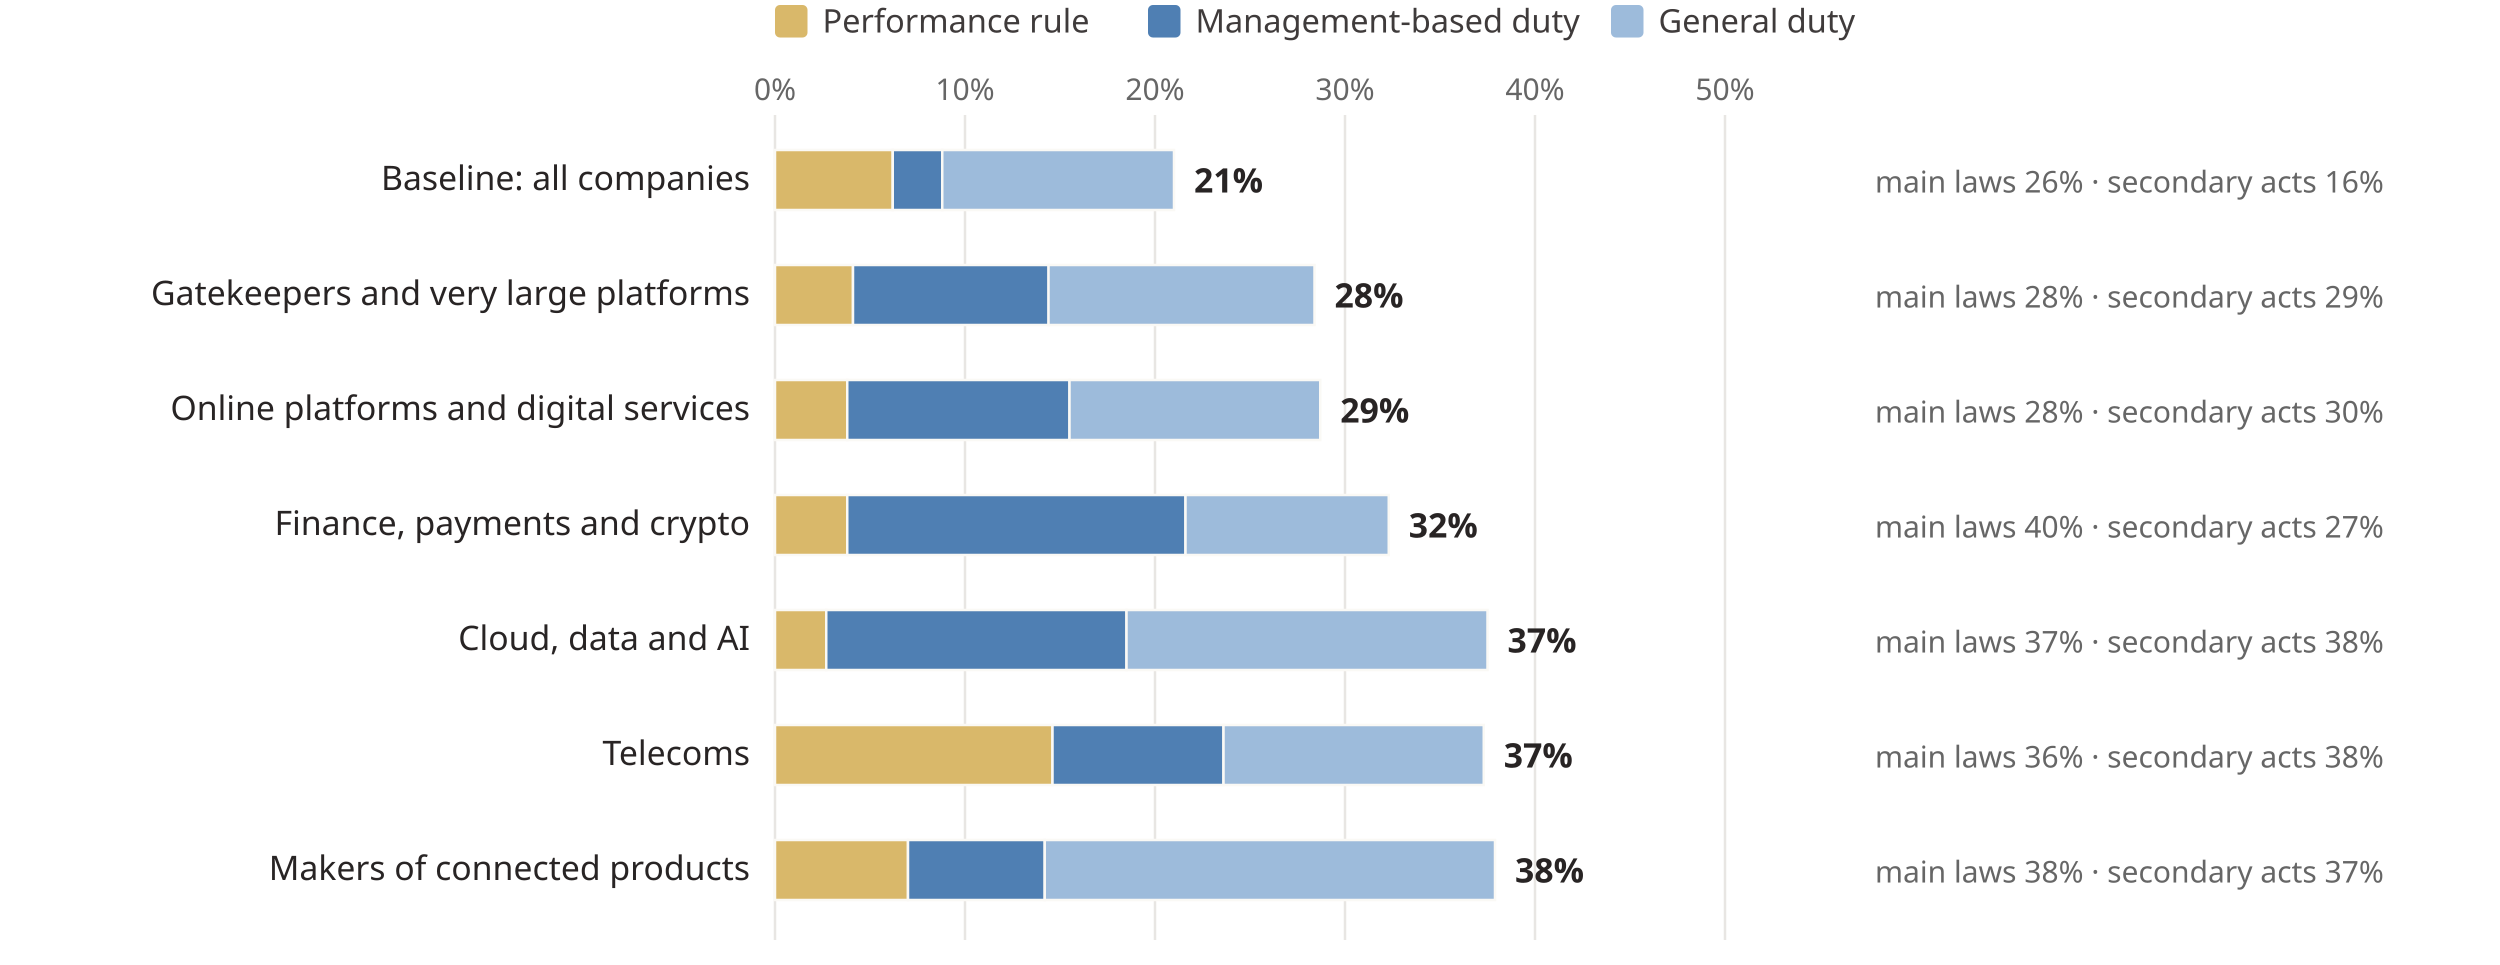
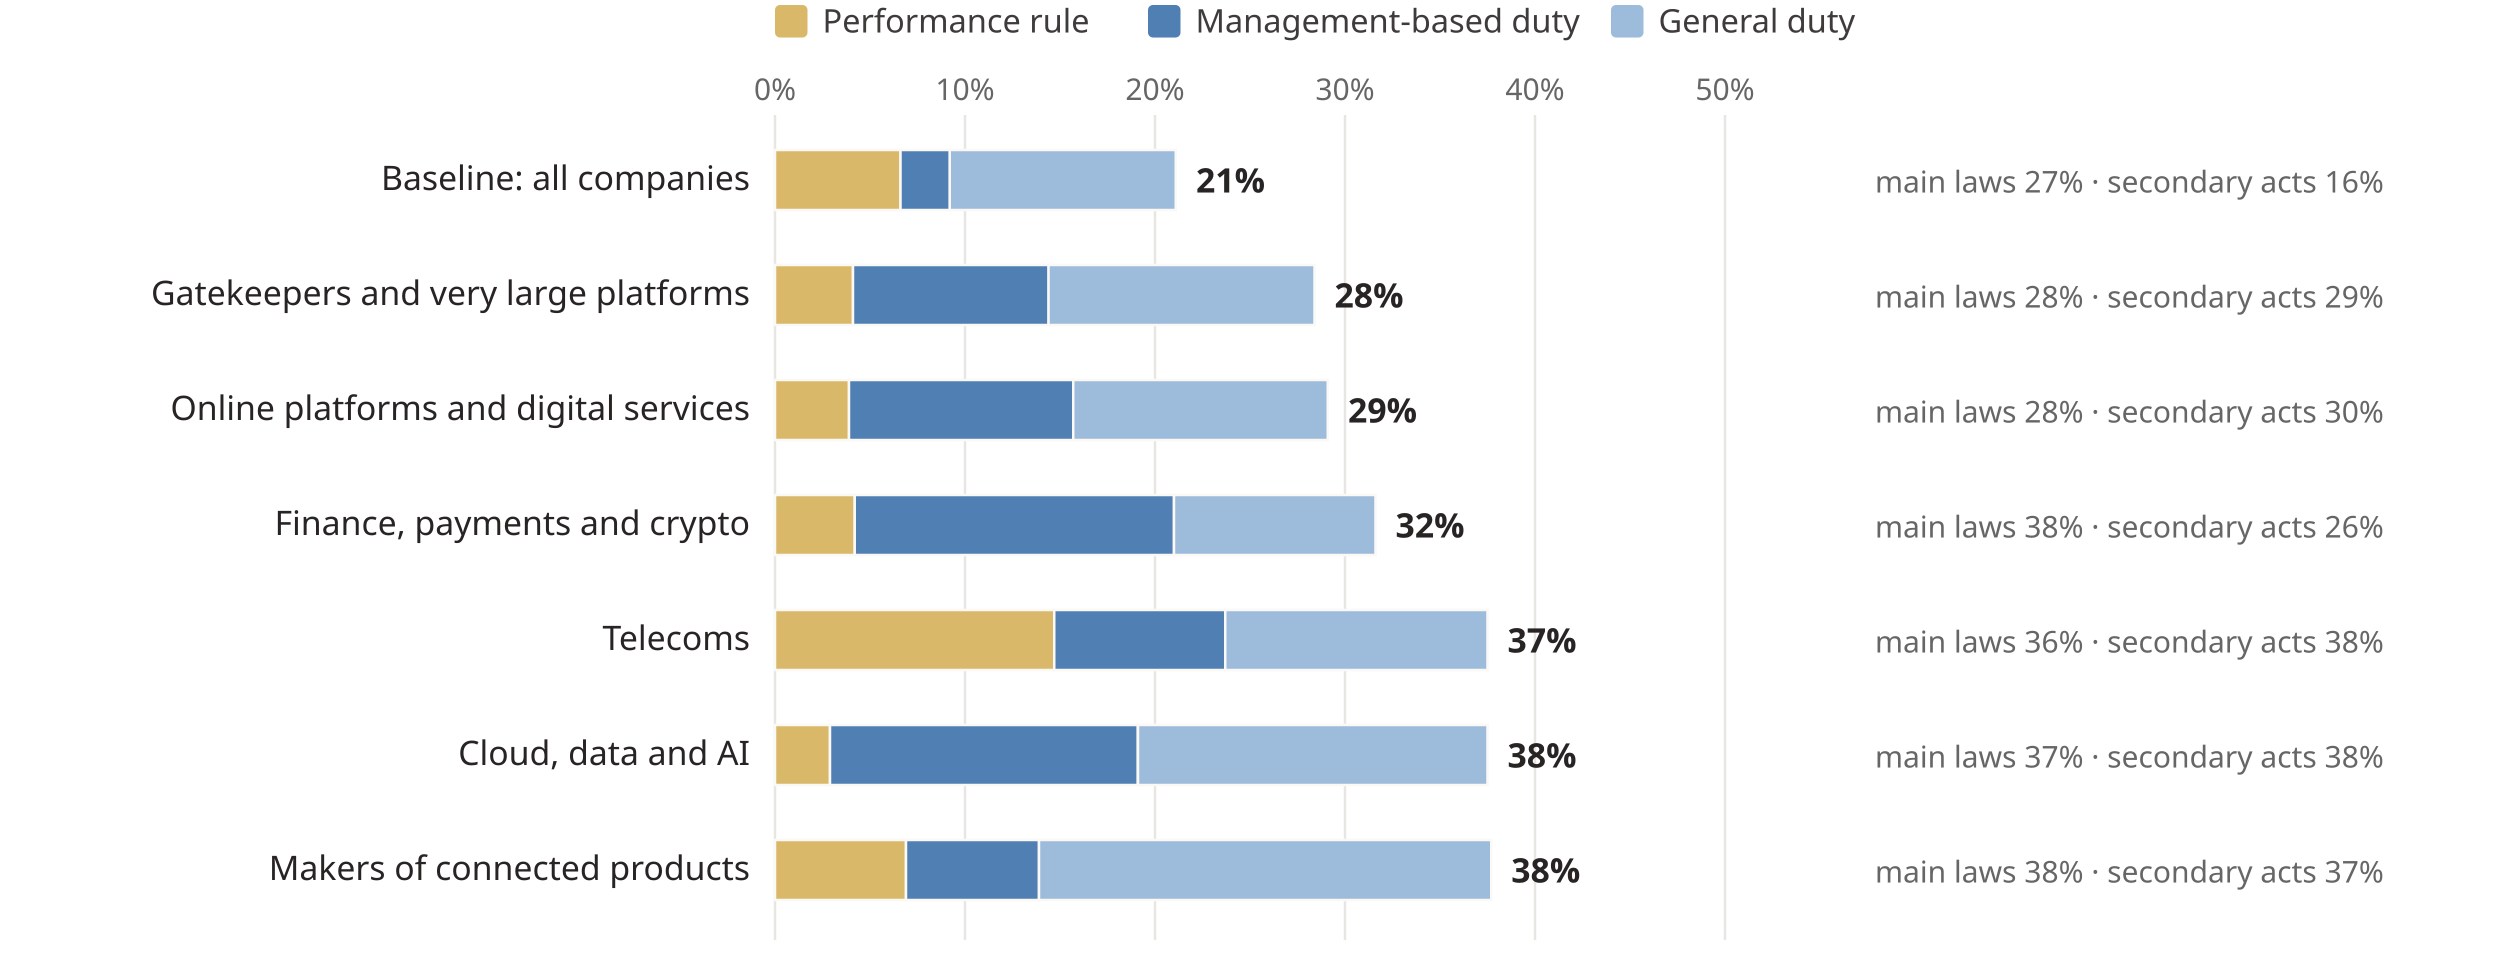
- <svg viewBox="0 0 1000 386" width="100%" role="img" aria-label="Share of obligations on companies that leave the means to the firm, by type of company: Baseline: all companies 21%; Gatekeepers and very large platforms 28%; Online platforms and digital services 29%; Finance, payments and crypto 32%; Cloud, data and AI 37%; Telecoms 37%; Makers of connected products 38%">
+ <svg viewBox="0 0 1000 386" width="100%" role="img" aria-label="Share of obligations on companies that leave the means to the firm, by type of company: Baseline: all companies 21%; Gatekeepers and very large platforms 28%; Online platforms and digital services 29%; Finance, payments and crypto 32%; Telecoms 37%; Cloud, data and AI 38%; Makers of connected products 38%">
  <rect x="310" y="2" width="13" height="13" rx="2" fill="#D9B86A" />
  <text x="329.0" y="13.0" text-anchor="start" font-family="DM Sans, sans-serif" font-size="13" fill="#3F3B3B">Performance rule</text>
  <rect x="459.2" y="2" width="13" height="13" rx="2" fill="#4F7FB3" />
  <text x="478.2" y="13.0" text-anchor="start" font-family="DM Sans, sans-serif" font-size="13" fill="#3F3B3B">Management-based duty</text>
  <rect x="644.4" y="2" width="13" height="13" rx="2" fill="#9DBBDB" />
  <text x="663.4" y="13.0" text-anchor="start" font-family="DM Sans, sans-serif" font-size="13" fill="#3F3B3B">General duty</text>
  <line x1="310.0" x2="310.0" y1="46" y2="376" stroke="#E8E6E3" />
  <text x="310.0" y="40.0" text-anchor="middle" font-family="DM Sans, sans-serif" font-size="12" fill="#666666">0%</text>
  <line x1="386.0" x2="386.0" y1="46" y2="376" stroke="#E8E6E3" />
  <text x="386.0" y="40.0" text-anchor="middle" font-family="DM Sans, sans-serif" font-size="12" fill="#666666">10%</text>
  <line x1="462.0" x2="462.0" y1="46" y2="376" stroke="#E8E6E3" />
  <text x="462.0" y="40.0" text-anchor="middle" font-family="DM Sans, sans-serif" font-size="12" fill="#666666">20%</text>
  <line x1="538.0" x2="538.0" y1="46" y2="376" stroke="#E8E6E3" />
  <text x="538.0" y="40.0" text-anchor="middle" font-family="DM Sans, sans-serif" font-size="12" fill="#666666">30%</text>
  <line x1="614.0" x2="614.0" y1="46" y2="376" stroke="#E8E6E3" />
  <text x="614.0" y="40.0" text-anchor="middle" font-family="DM Sans, sans-serif" font-size="12" fill="#666666">40%</text>
  <line x1="690.0" x2="690.0" y1="46" y2="376" stroke="#E8E6E3" />
  <text x="690.0" y="40.0" text-anchor="middle" font-family="DM Sans, sans-serif" font-size="12" fill="#666666">50%</text>
  <text x="300.0" y="76.0" text-anchor="end" font-family="DM Sans, sans-serif" font-size="13.5" fill="#282424">Baseline: all companies</text>
-   <rect x="310.0" y="60" width="47.1" height="24" fill="#D9B86A" stroke="#FAF9F5" />
-   <rect x="357.1" y="60" width="19.8" height="24" fill="#4F7FB3" stroke="#FAF9F5" />
-   <rect x="376.9" y="60" width="92.7" height="24" fill="#9DBBDB" stroke="#FAF9F5" />
-   <text x="477.6" y="77.0" text-anchor="start" font-family="DM Sans, sans-serif" font-size="13.5" fill="#282424" font-weight="600">21%</text>
-   <text x="750.0" y="77.0" text-anchor="start" font-family="DM Sans, sans-serif" font-size="12" fill="#666666">main laws 26% · secondary acts 16%</text>
+   <rect x="310.0" y="60" width="50.2" height="24" fill="#D9B86A" stroke="#FAF9F5" />
+   <rect x="360.2" y="60" width="19.8" height="24" fill="#4F7FB3" stroke="#FAF9F5" />
+   <rect x="379.9" y="60" width="90.4" height="24" fill="#9DBBDB" stroke="#FAF9F5" />
+   <text x="478.4" y="77.0" text-anchor="start" font-family="DM Sans, sans-serif" font-size="13.5" fill="#282424" font-weight="600">21%</text>
+   <text x="750.0" y="77.0" text-anchor="start" font-family="DM Sans, sans-serif" font-size="12" fill="#666666">main laws 27% · secondary acts 16%</text>
  <text x="300.0" y="122.0" text-anchor="end" font-family="DM Sans, sans-serif" font-size="13.5" fill="#282424">Gatekeepers and very large platforms</text>
  <rect x="310.0" y="106" width="31.2" height="24" fill="#D9B86A" stroke="#FAF9F5" />
  <rect x="341.2" y="106" width="78.3" height="24" fill="#4F7FB3" stroke="#FAF9F5" />
  <rect x="419.4" y="106" width="106.4" height="24" fill="#9DBBDB" stroke="#FAF9F5" />
  <text x="533.8" y="123.0" text-anchor="start" font-family="DM Sans, sans-serif" font-size="13.5" fill="#282424" font-weight="600">28%</text>
  <text x="750.0" y="123.0" text-anchor="start" font-family="DM Sans, sans-serif" font-size="12" fill="#666666">main laws 28% · secondary acts 29%</text>
  <text x="300.0" y="168.0" text-anchor="end" font-family="DM Sans, sans-serif" font-size="13.5" fill="#282424">Online platforms and digital services</text>
-   <rect x="310.0" y="152" width="28.9" height="24" fill="#D9B86A" stroke="#FAF9F5" />
-   <rect x="338.9" y="152" width="88.9" height="24" fill="#4F7FB3" stroke="#FAF9F5" />
-   <rect x="427.8" y="152" width="100.3" height="24" fill="#9DBBDB" stroke="#FAF9F5" />
-   <text x="536.1" y="169.0" text-anchor="start" font-family="DM Sans, sans-serif" font-size="13.5" fill="#282424" font-weight="600">29%</text>
+   <rect x="310.0" y="152" width="29.6" height="24" fill="#D9B86A" stroke="#FAF9F5" />
+   <rect x="339.6" y="152" width="89.7" height="24" fill="#4F7FB3" stroke="#FAF9F5" />
+   <rect x="429.3" y="152" width="101.8" height="24" fill="#9DBBDB" stroke="#FAF9F5" />
+   <text x="539.2" y="169.0" text-anchor="start" font-family="DM Sans, sans-serif" font-size="13.5" fill="#282424" font-weight="600">29%</text>
  <text x="750.0" y="169.0" text-anchor="start" font-family="DM Sans, sans-serif" font-size="12" fill="#666666">main laws 28% · secondary acts 30%</text>
  <text x="300.0" y="214.0" text-anchor="end" font-family="DM Sans, sans-serif" font-size="13.5" fill="#282424">Finance, payments and crypto</text>
-   <rect x="310.0" y="198" width="28.9" height="24" fill="#D9B86A" stroke="#FAF9F5" />
-   <rect x="338.9" y="198" width="135.3" height="24" fill="#4F7FB3" stroke="#FAF9F5" />
-   <rect x="474.2" y="198" width="81.3" height="24" fill="#9DBBDB" stroke="#FAF9F5" />
-   <text x="563.5" y="215.0" text-anchor="start" font-family="DM Sans, sans-serif" font-size="13.5" fill="#282424" font-weight="600">32%</text>
-   <text x="750.0" y="215.0" text-anchor="start" font-family="DM Sans, sans-serif" font-size="12" fill="#666666">main laws 40% · secondary acts 27%</text>
-   <text x="300.0" y="260.0" text-anchor="end" font-family="DM Sans, sans-serif" font-size="13.5" fill="#282424">Cloud, data and AI</text>
-   <rect x="310.0" y="244" width="20.5" height="24" fill="#D9B86A" stroke="#FAF9F5" />
-   <rect x="330.5" y="244" width="120.1" height="24" fill="#4F7FB3" stroke="#FAF9F5" />
-   <rect x="450.6" y="244" width="144.4" height="24" fill="#9DBBDB" stroke="#FAF9F5" />
+   <rect x="310.0" y="198" width="31.9" height="24" fill="#D9B86A" stroke="#FAF9F5" />
+   <rect x="341.9" y="198" width="127.7" height="24" fill="#4F7FB3" stroke="#FAF9F5" />
+   <rect x="469.6" y="198" width="80.6" height="24" fill="#9DBBDB" stroke="#FAF9F5" />
+   <text x="558.2" y="215.0" text-anchor="start" font-family="DM Sans, sans-serif" font-size="13.5" fill="#282424" font-weight="600">32%</text>
+   <text x="750.0" y="215.0" text-anchor="start" font-family="DM Sans, sans-serif" font-size="12" fill="#666666">main laws 38% · secondary acts 26%</text>
+   <text x="300.0" y="260.0" text-anchor="end" font-family="DM Sans, sans-serif" font-size="13.5" fill="#282424">Telecoms</text>
+   <rect x="310.0" y="244" width="111.7" height="24" fill="#D9B86A" stroke="#FAF9F5" />
+   <rect x="421.7" y="244" width="68.4" height="24" fill="#4F7FB3" stroke="#FAF9F5" />
+   <rect x="490.1" y="244" width="104.9" height="24" fill="#9DBBDB" stroke="#FAF9F5" />
  <text x="603.0" y="261.0" text-anchor="start" font-family="DM Sans, sans-serif" font-size="13.5" fill="#282424" font-weight="600">37%</text>
-   <text x="750.0" y="261.0" text-anchor="start" font-family="DM Sans, sans-serif" font-size="12" fill="#666666">main laws 37% · secondary acts 38%</text>
-   <text x="300.0" y="306.0" text-anchor="end" font-family="DM Sans, sans-serif" font-size="13.5" fill="#282424">Telecoms</text>
-   <rect x="310.0" y="290" width="111.0" height="24" fill="#D9B86A" stroke="#FAF9F5" />
-   <rect x="421.0" y="290" width="68.4" height="24" fill="#4F7FB3" stroke="#FAF9F5" />
-   <rect x="489.4" y="290" width="104.1" height="24" fill="#9DBBDB" stroke="#FAF9F5" />
-   <text x="601.5" y="307.0" text-anchor="start" font-family="DM Sans, sans-serif" font-size="13.5" fill="#282424" font-weight="600">37%</text>
-   <text x="750.0" y="307.0" text-anchor="start" font-family="DM Sans, sans-serif" font-size="12" fill="#666666">main laws 36% · secondary acts 38%</text>
+   <text x="750.0" y="261.0" text-anchor="start" font-family="DM Sans, sans-serif" font-size="12" fill="#666666">main laws 36% · secondary acts 38%</text>
+   <text x="300.0" y="306.0" text-anchor="end" font-family="DM Sans, sans-serif" font-size="13.5" fill="#282424">Cloud, data and AI</text>
+   <rect x="310.0" y="290" width="22.0" height="24" fill="#D9B86A" stroke="#FAF9F5" />
+   <rect x="332.0" y="290" width="123.1" height="24" fill="#4F7FB3" stroke="#FAF9F5" />
+   <rect x="455.2" y="290" width="139.8" height="24" fill="#9DBBDB" stroke="#FAF9F5" />
+   <text x="603.0" y="307.0" text-anchor="start" font-family="DM Sans, sans-serif" font-size="13.5" fill="#282424" font-weight="600">38%</text>
+   <text x="750.0" y="307.0" text-anchor="start" font-family="DM Sans, sans-serif" font-size="12" fill="#666666">main laws 37% · secondary acts 38%</text>
  <text x="300.0" y="352.0" text-anchor="end" font-family="DM Sans, sans-serif" font-size="13.5" fill="#282424">Makers of connected products</text>
-   <rect x="310.0" y="336" width="53.2" height="24" fill="#D9B86A" stroke="#FAF9F5" />
-   <rect x="363.2" y="336" width="54.7" height="24" fill="#4F7FB3" stroke="#FAF9F5" />
-   <rect x="417.9" y="336" width="180.1" height="24" fill="#9DBBDB" stroke="#FAF9F5" />
-   <text x="606.0" y="353.0" text-anchor="start" font-family="DM Sans, sans-serif" font-size="13.5" fill="#282424" font-weight="600">38%</text>
+   <rect x="310.0" y="336" width="52.4" height="24" fill="#D9B86A" stroke="#FAF9F5" />
+   <rect x="362.4" y="336" width="53.2" height="24" fill="#4F7FB3" stroke="#FAF9F5" />
+   <rect x="415.6" y="336" width="180.9" height="24" fill="#9DBBDB" stroke="#FAF9F5" />
+   <text x="604.5" y="353.0" text-anchor="start" font-family="DM Sans, sans-serif" font-size="13.5" fill="#282424" font-weight="600">38%</text>
  <text x="750.0" y="353.0" text-anchor="start" font-family="DM Sans, sans-serif" font-size="12" fill="#666666">main laws 38% · secondary acts 37%</text>
</svg>
